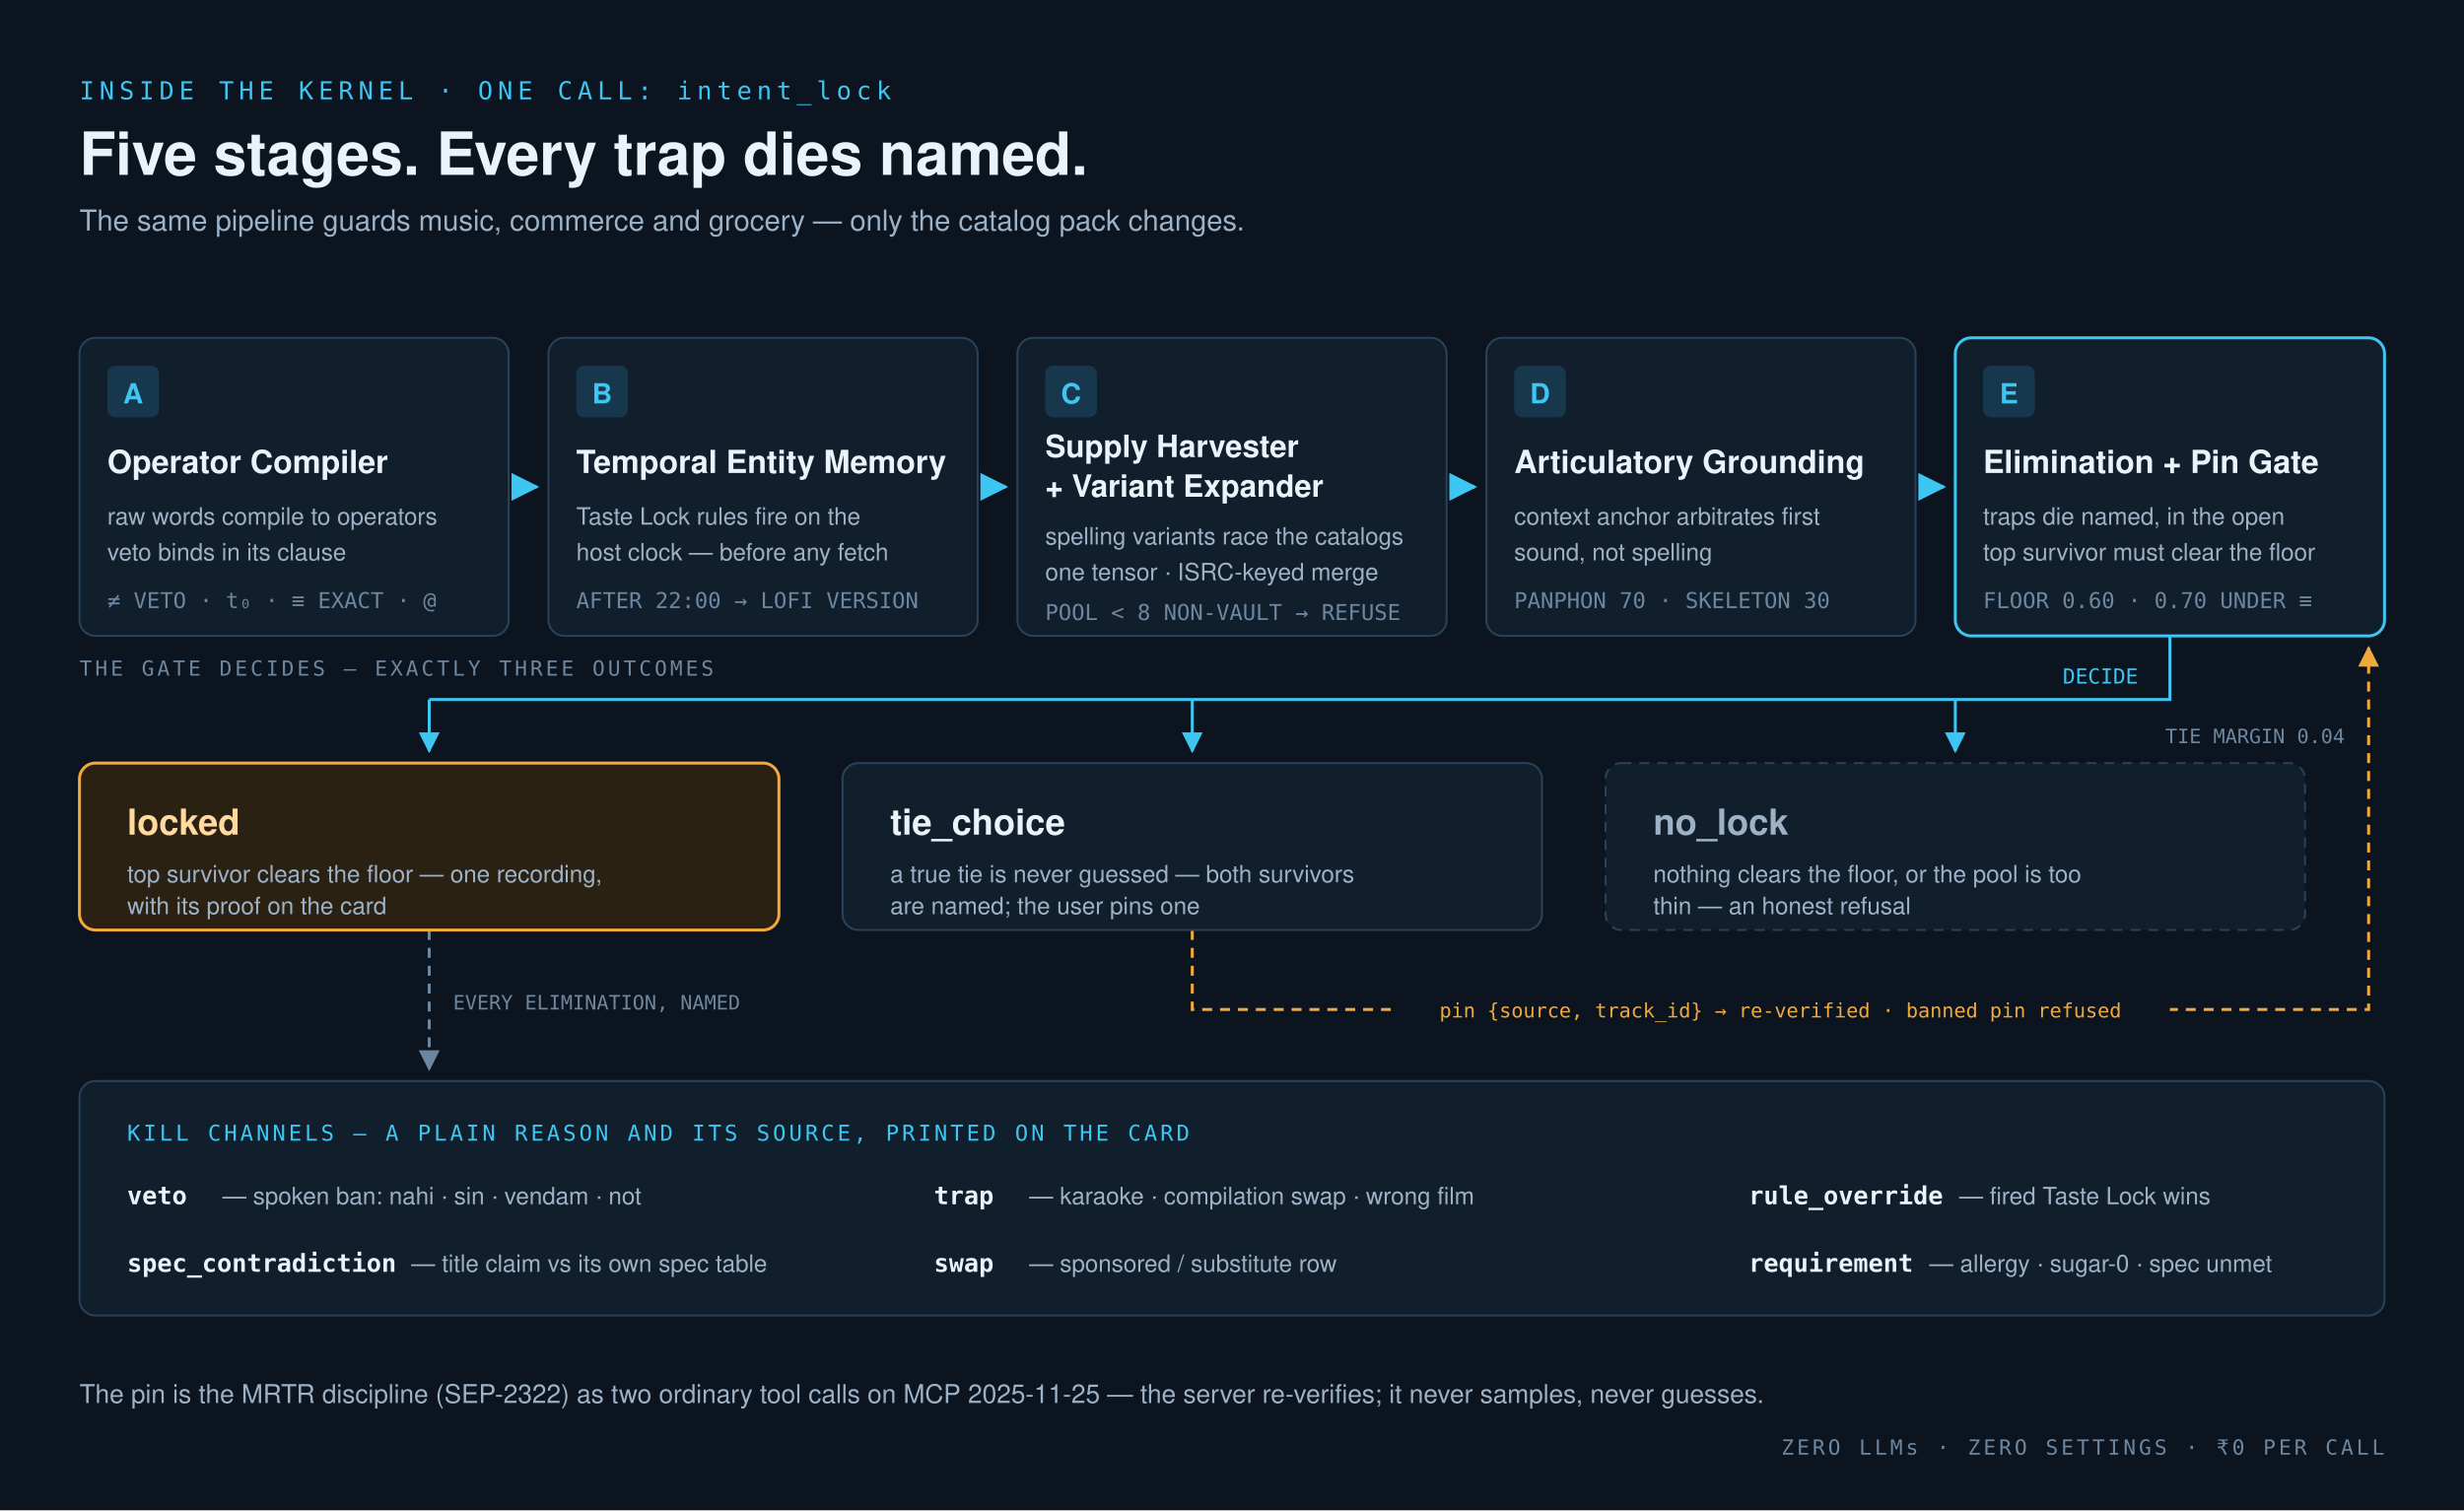
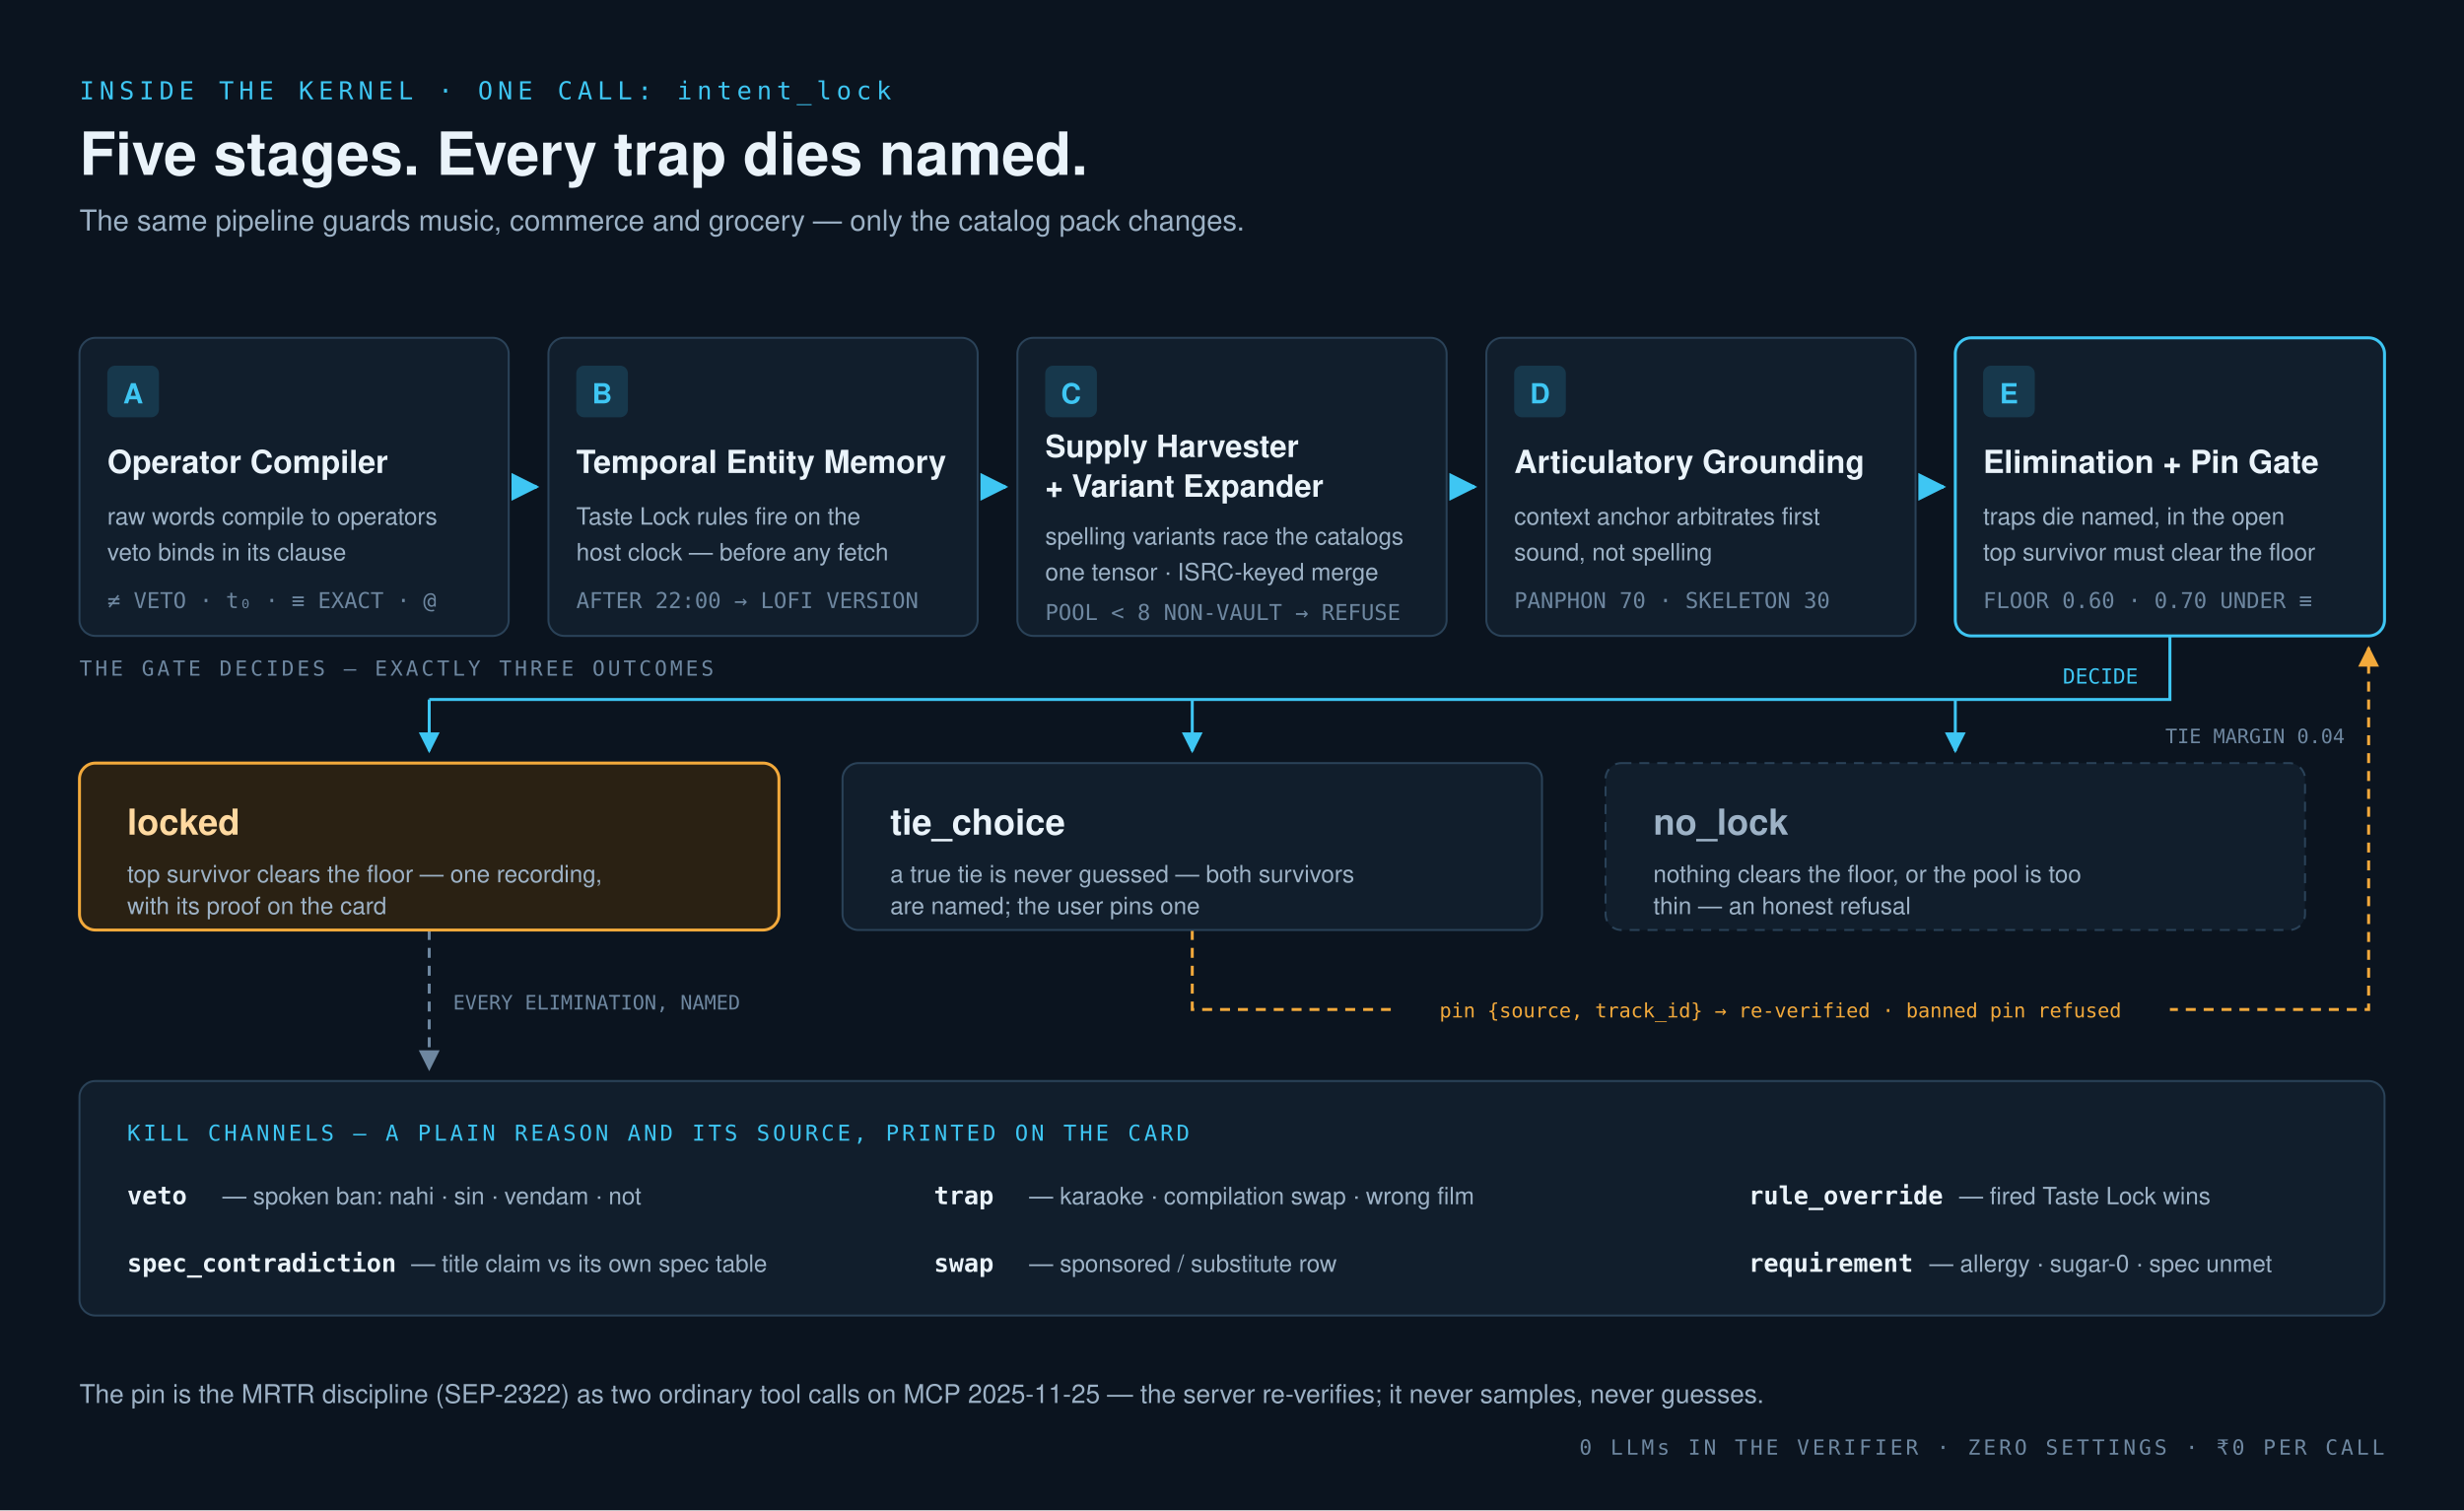
<svg xmlns="http://www.w3.org/2000/svg" width="1240" height="760" viewBox="0 0 1240 760" role="img" aria-labelledby="ap-title ap-desc" font-family="'Segoe UI','Helvetica Neue',Helvetica,Arial,sans-serif">
  <defs>
    <marker id="ap-arrow" viewBox="0 0 10 10" refX="9" refY="5" markerWidth="7" markerHeight="7" orient="auto-start-reverse">
      <path d="M0,0 L10,5 L0,10 z" fill="#3EC6F3" />
    </marker>
    <marker id="ap-arrow-soft" viewBox="0 0 10 10" refX="9" refY="5" markerWidth="7" markerHeight="7" orient="auto-start-reverse">
      <path d="M0,0 L10,5 L0,10 z" fill="#6E87A0" />
    </marker>
    <marker id="ap-arrow-amber" viewBox="0 0 10 10" refX="9" refY="5" markerWidth="7" markerHeight="7" orient="auto-start-reverse">
      <path d="M0,0 L10,5 L0,10 z" fill="#F2A93B" />
    </marker>
  </defs>
  <rect x="0" y="0" width="1240" height="760" fill="#0B141F" />
  <text x="40" y="50" font-family="ui-monospace,'SF Mono',Menlo,Consolas,monospace" font-size="12.5" letter-spacing="2.5" fill="#3EC6F3">INSIDE THE KERNEL · ONE CALL: intent_lock</text>
  <text x="40" y="88" font-size="30" font-weight="600" fill="#EAF3FA">Five stages. Every trap dies named.</text>
  <text x="40" y="116" font-size="14.5" fill="#9DB2C6">The same pipeline guards music, commerce and grocery — only the catalog pack changes.</text>
  <line x1="258" y1="245" x2="270" y2="245" stroke="#3EC6F3" stroke-width="2" marker-end="url(#ap-arrow)" />
  <line x1="494" y1="245" x2="506" y2="245" stroke="#3EC6F3" stroke-width="2" marker-end="url(#ap-arrow)" />
  <line x1="730" y1="245" x2="742" y2="245" stroke="#3EC6F3" stroke-width="2" marker-end="url(#ap-arrow)" />
  <line x1="966" y1="245" x2="978" y2="245" stroke="#3EC6F3" stroke-width="2" marker-end="url(#ap-arrow)" />
  <path d="M1092,320 L1092,352 L216,352" fill="none" stroke="#3EC6F3" stroke-width="1.5" />
  <line x1="216" y1="352" x2="216" y2="378" stroke="#3EC6F3" stroke-width="1.5" marker-end="url(#ap-arrow)" />
  <line x1="600" y1="352" x2="600" y2="378" stroke="#3EC6F3" stroke-width="1.5" marker-end="url(#ap-arrow)" />
  <line x1="984" y1="352" x2="984" y2="378" stroke="#3EC6F3" stroke-width="1.5" marker-end="url(#ap-arrow)" />
  <rect x="1010" y="330" width="66" height="18" fill="#0B141F" />
  <text x="1076" y="344" text-anchor="end" font-family="ui-monospace,'SF Mono',Menlo,Consolas,monospace" font-size="10.5" fill="#3EC6F3">DECIDE</text>
  <text x="40" y="340" font-family="ui-monospace,'SF Mono',Menlo,Consolas,monospace" font-size="10.5" letter-spacing="1.5" fill="#6E87A0">THE GATE DECIDES — EXACTLY THREE OUTCOMES</text>
  <text x="1180" y="374" text-anchor="end" font-family="ui-monospace,'SF Mono',Menlo,Consolas,monospace" font-size="10" fill="#6E87A0">TIE MARGIN 0.04</text>
  <line x1="216" y1="468" x2="216" y2="538" stroke="#6E87A0" stroke-width="1.5" stroke-dasharray="5,4" marker-end="url(#ap-arrow-soft)" />
  <rect x="226" y="494" width="176" height="18" fill="#0B141F" />
  <text x="228" y="508" font-family="ui-monospace,'SF Mono',Menlo,Consolas,monospace" font-size="10" fill="#6E87A0">EVERY ELIMINATION, NAMED</text>
  <path d="M600,468 L600,508 L1192,508 L1192,326" fill="none" stroke="#F2A93B" stroke-width="1.5" stroke-dasharray="5,4" marker-end="url(#ap-arrow-amber)" />
  <rect x="700" y="498" width="392" height="18" fill="#0B141F" />
  <text x="896" y="512" text-anchor="middle" font-family="ui-monospace,'SF Mono',Menlo,Consolas,monospace" font-size="10" fill="#F2A93B">pin {source, track_id} → re-verified · banned pin refused</text>
  <rect x="40" y="170" width="216" height="150" rx="8" fill="#111E2C" stroke="#2A4258" stroke-width="1" />
  <rect x="54" y="184" width="26" height="26" rx="4" fill="#17384C" />
  <text x="67" y="203" text-anchor="middle" font-size="14" font-weight="600" fill="#3EC6F3">A</text>
  <text x="54" y="238" font-size="16" font-weight="600" fill="#EAF3FA">Operator Compiler</text>
  <text x="54" y="264" font-size="12" fill="#9DB2C6">raw words compile to operators</text>
  <text x="54" y="282" font-size="12" fill="#9DB2C6">veto binds in its clause</text>
  <text x="54" y="306" font-family="ui-monospace,'SF Mono',Menlo,Consolas,monospace" font-size="11" fill="#6E87A0">≠ VETO · t₀ · ≡ EXACT · @</text>
  <rect x="276" y="170" width="216" height="150" rx="8" fill="#111E2C" stroke="#2A4258" stroke-width="1" />
  <rect x="290" y="184" width="26" height="26" rx="4" fill="#17384C" />
  <text x="303" y="203" text-anchor="middle" font-size="14" font-weight="600" fill="#3EC6F3">B</text>
  <text x="290" y="238" font-size="16" font-weight="600" fill="#EAF3FA">Temporal Entity Memory</text>
  <text x="290" y="264" font-size="12" fill="#9DB2C6">Taste Lock rules fire on the</text>
  <text x="290" y="282" font-size="12" fill="#9DB2C6">host clock — before any fetch</text>
  <text x="290" y="306" font-family="ui-monospace,'SF Mono',Menlo,Consolas,monospace" font-size="11" fill="#6E87A0">AFTER 22:00 → LOFI VERSION</text>
  <rect x="512" y="170" width="216" height="150" rx="8" fill="#111E2C" stroke="#2A4258" stroke-width="1" />
  <rect x="526" y="184" width="26" height="26" rx="4" fill="#17384C" />
  <text x="539" y="203" text-anchor="middle" font-size="14" font-weight="600" fill="#3EC6F3">C</text>
  <text x="526" y="230" font-size="15.5" font-weight="600" fill="#EAF3FA">Supply Harvester</text>
  <text x="526" y="250" font-size="15.5" font-weight="600" fill="#EAF3FA">+ Variant Expander</text>
  <text x="526" y="274" font-size="12" fill="#9DB2C6">spelling variants race the catalogs</text>
  <text x="526" y="292" font-size="12" fill="#9DB2C6">one tensor · ISRC-keyed merge</text>
  <text x="526" y="312" font-family="ui-monospace,'SF Mono',Menlo,Consolas,monospace" font-size="11" fill="#6E87A0">POOL &lt; 8 NON-VAULT → REFUSE</text>
  <rect x="748" y="170" width="216" height="150" rx="8" fill="#111E2C" stroke="#2A4258" stroke-width="1" />
  <rect x="762" y="184" width="26" height="26" rx="4" fill="#17384C" />
  <text x="775" y="203" text-anchor="middle" font-size="14" font-weight="600" fill="#3EC6F3">D</text>
  <text x="762" y="238" font-size="16" font-weight="600" fill="#EAF3FA">Articulatory Grounding</text>
  <text x="762" y="264" font-size="12" fill="#9DB2C6">context anchor arbitrates first</text>
  <text x="762" y="282" font-size="12" fill="#9DB2C6">sound, not spelling</text>
  <text x="762" y="306" font-family="ui-monospace,'SF Mono',Menlo,Consolas,monospace" font-size="11" fill="#6E87A0">PANPHON 70 · SKELETON 30</text>
  <rect x="984" y="170" width="216" height="150" rx="8" fill="#111E2C" stroke="#3EC6F3" stroke-width="1.5" />
  <rect x="998" y="184" width="26" height="26" rx="4" fill="#17384C" />
  <text x="1011" y="203" text-anchor="middle" font-size="14" font-weight="600" fill="#3EC6F3">E</text>
  <text x="998" y="238" font-size="16" font-weight="600" fill="#EAF3FA">Elimination + Pin Gate</text>
  <text x="998" y="264" font-size="12" fill="#9DB2C6">traps die named, in the open</text>
  <text x="998" y="282" font-size="12" fill="#9DB2C6">top survivor must clear the floor</text>
  <text x="998" y="306" font-family="ui-monospace,'SF Mono',Menlo,Consolas,monospace" font-size="11" fill="#6E87A0">FLOOR 0.60 · 0.70 UNDER ≡</text>
  <rect x="40" y="384" width="352" height="84" rx="8" fill="#2A2113" stroke="#F2A93B" stroke-width="1.5" />
  <text x="64" y="420" font-size="18" font-weight="600" fill="#FFD9A0">locked</text>
  <text x="64" y="444" font-size="12" fill="#9DB2C6">top survivor clears the floor — one recording,</text>
  <text x="64" y="460" font-size="12" fill="#9DB2C6">with its proof on the card</text>
  <rect x="424" y="384" width="352" height="84" rx="8" fill="#111E2C" stroke="#2A4258" stroke-width="1" />
  <text x="448" y="420" font-size="18" font-weight="600" fill="#EAF3FA">tie_choice</text>
  <text x="448" y="444" font-size="12" fill="#9DB2C6">a true tie is never guessed — both survivors</text>
  <text x="448" y="460" font-size="12" fill="#9DB2C6">are named; the user pins one</text>
  <rect x="808" y="384" width="352" height="84" rx="8" fill="#111E2C" stroke="#2A4258" stroke-width="1" stroke-dasharray="5,4" />
  <text x="832" y="420" font-size="18" font-weight="600" fill="#9DB2C6">no_lock</text>
  <text x="832" y="444" font-size="12" fill="#9DB2C6">nothing clears the floor, or the pool is too</text>
  <text x="832" y="460" font-size="12" fill="#9DB2C6">thin — an honest refusal</text>
  <rect x="40" y="544" width="1160" height="118" rx="8" fill="#111E2C" stroke="#2A4258" stroke-width="1" />
  <text x="64" y="574" font-family="ui-monospace,'SF Mono',Menlo,Consolas,monospace" font-size="11" letter-spacing="1.5" fill="#3EC6F3">KILL CHANNELS — A PLAIN REASON AND ITS SOURCE, PRINTED ON THE CARD</text>
  <text x="64" y="606" font-family="ui-monospace,'SF Mono',Menlo,Consolas,monospace" font-size="12.5" font-weight="600" fill="#EAF3FA">veto</text>
  <text x="112" y="606" font-size="12" fill="#9DB2C6">— spoken ban: nahi · sin · vendam · not</text>
  <text x="470" y="606" font-family="ui-monospace,'SF Mono',Menlo,Consolas,monospace" font-size="12.5" font-weight="600" fill="#EAF3FA">trap</text>
  <text x="518" y="606" font-size="12" fill="#9DB2C6">— karaoke · compilation swap · wrong film</text>
  <text x="880" y="606" font-family="ui-monospace,'SF Mono',Menlo,Consolas,monospace" font-size="12.5" font-weight="600" fill="#EAF3FA">rule_override</text>
  <text x="986" y="606" font-size="12" fill="#9DB2C6">— fired Taste Lock wins</text>
  <text x="64" y="640" font-family="ui-monospace,'SF Mono',Menlo,Consolas,monospace" font-size="12.5" font-weight="600" fill="#EAF3FA">spec_contradiction</text>
  <text x="207" y="640" font-size="12" fill="#9DB2C6">— title claim vs its own spec table</text>
  <text x="470" y="640" font-family="ui-monospace,'SF Mono',Menlo,Consolas,monospace" font-size="12.5" font-weight="600" fill="#EAF3FA">swap</text>
  <text x="518" y="640" font-size="12" fill="#9DB2C6">— sponsored / substitute row</text>
  <text x="880" y="640" font-family="ui-monospace,'SF Mono',Menlo,Consolas,monospace" font-size="12.5" font-weight="600" fill="#EAF3FA">requirement</text>
  <text x="971" y="640" font-size="12" fill="#9DB2C6">— allergy · sugar-0 · spec unmet</text>
  <text x="40" y="706" font-size="13" fill="#9DB2C6">The pin is the MRTR discipline (SEP-2322) as two ordinary tool calls on MCP 2025-11-25 — the server re-verifies; it never samples, never guesses.</text>
-   <text x="1200" y="732" text-anchor="end" font-family="ui-monospace,'SF Mono',Menlo,Consolas,monospace" font-size="10.5" letter-spacing="1.5" fill="#6E87A0">ZERO LLMs · ZERO SETTINGS · ₹0 PER CALL</text>
+   <text x="1200" y="732" text-anchor="end" font-family="ui-monospace,'SF Mono',Menlo,Consolas,monospace" font-size="10.5" letter-spacing="1.5" fill="#6E87A0">0 LLMs IN THE VERIFIER · ZERO SETTINGS · ₹0 PER CALL</text>
</svg>
